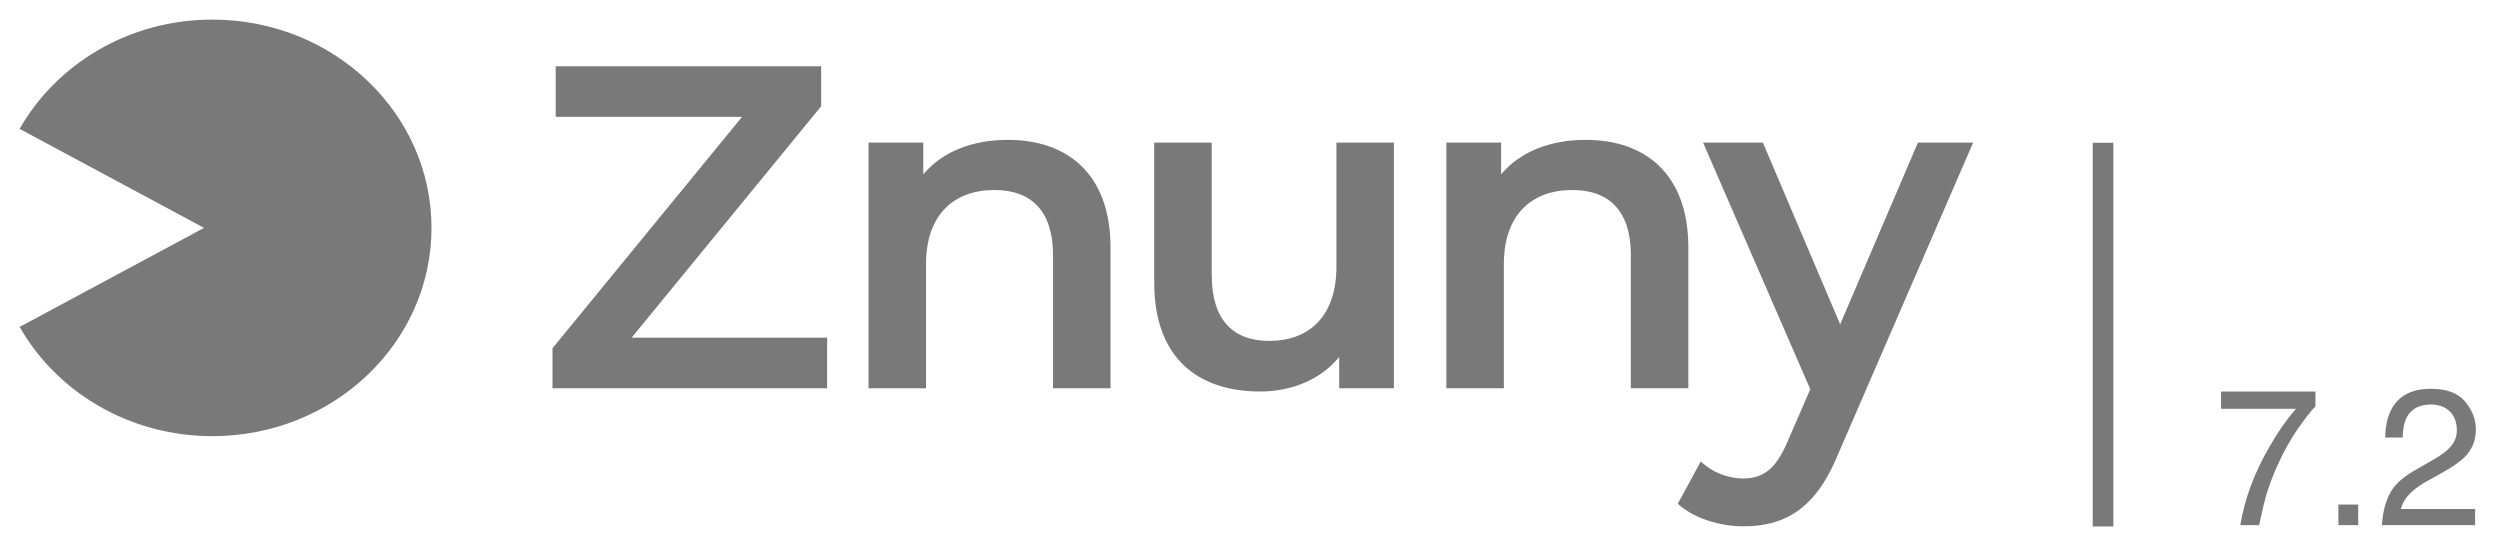
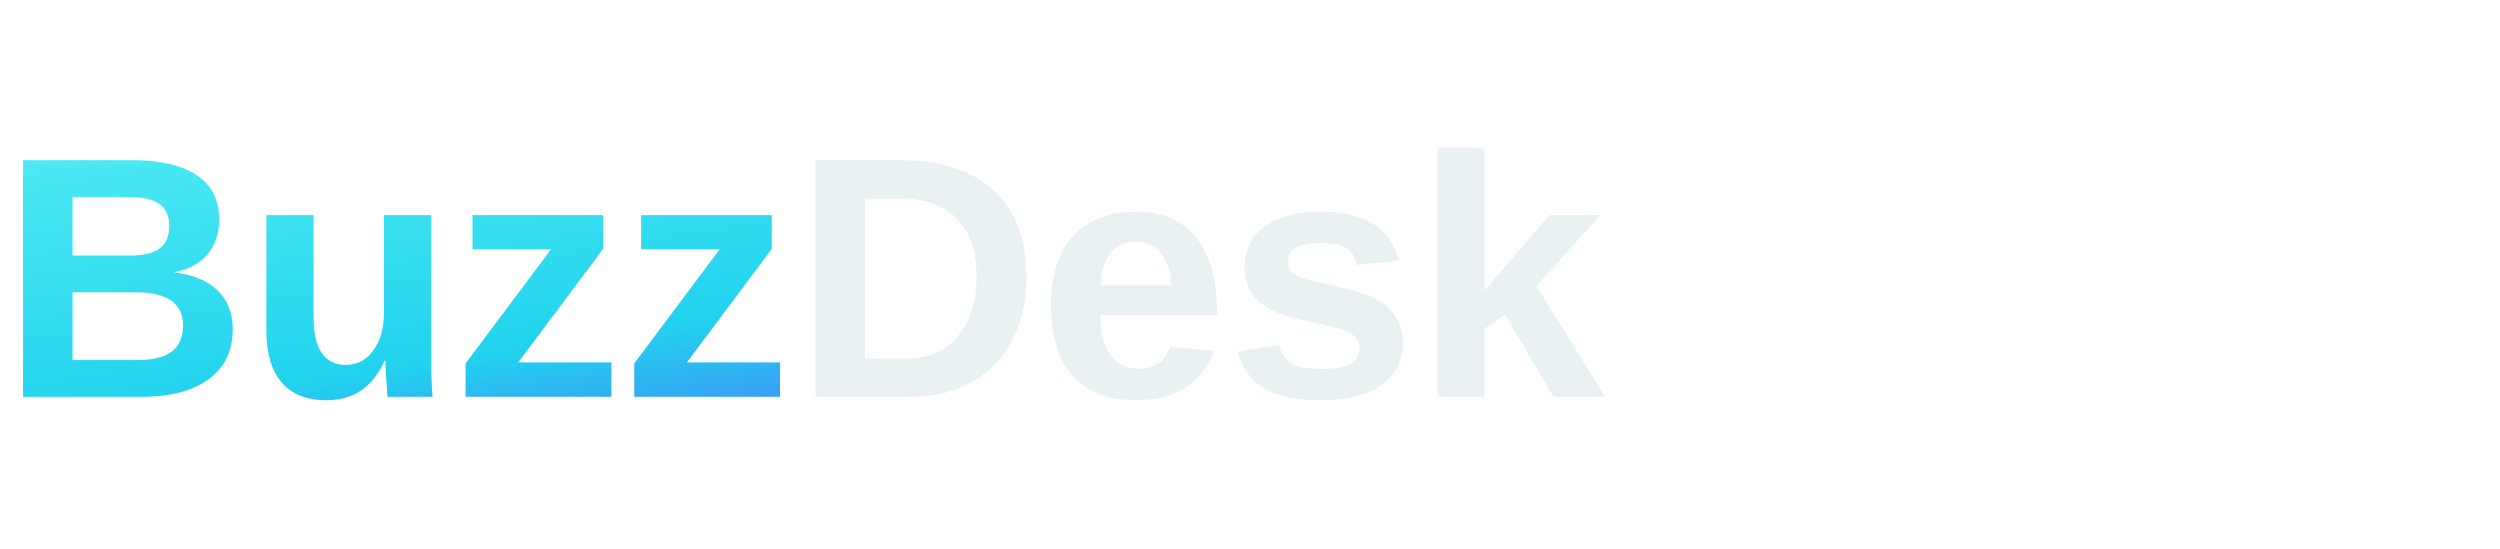
- <svg xmlns="http://www.w3.org/2000/svg" width="100%" height="100%" viewBox="0 0 378 83" version="1.1" xml:space="preserve" style="fill-rule:evenodd;clip-rule:evenodd;stroke-miterlimit:1.5;">
-   <g transform="matrix(0.75,0,0,0.75,0,0)">
-     <g transform="matrix(92.7467,0,0,92.7467,107.579,78.2792)">
-       <path d="M0.213,-0.11L0.625,-0.613L0.625,-0.7L0.048,-0.7L0.048,-0.59L0.453,-0.59L0.041,-0.087L0.041,-0L0.638,-0L0.638,-0.11L0.213,-0.11Z" style="fill:rgb(121,121,121);fill-rule:nonzero;" />
-     </g>
-     <g transform="matrix(92.7467,0,0,92.7467,167.491,78.2792)">
-       <path d="M0.385,-0.54C0.307,-0.54 0.242,-0.514 0.201,-0.465L0.201,-0.534L0.082,-0.534L0.082,-0L0.207,-0L0.207,-0.27C0.207,-0.377 0.267,-0.431 0.356,-0.431C0.436,-0.431 0.483,-0.385 0.483,-0.29L0.483,-0L0.608,-0L0.608,-0.306C0.608,-0.467 0.513,-0.54 0.385,-0.54Z" style="fill:rgb(121,121,121);fill-rule:nonzero;" />
-     </g>
-     <g transform="matrix(92.7467,0,0,92.7467,225.458,78.2792)">
-       <path d="M0.474,-0.534L0.474,-0.264C0.474,-0.157 0.415,-0.103 0.328,-0.103C0.249,-0.103 0.203,-0.149 0.203,-0.246L0.203,-0.534L0.078,-0.534L0.078,-0.229C0.078,-0.068 0.171,0.007 0.308,0.007C0.377,0.007 0.44,-0.019 0.48,-0.068L0.48,-0L0.599,-0L0.599,-0.534L0.474,-0.534Z" style="fill:rgb(121,121,121);fill-rule:nonzero;" />
-     </g>
-     <g transform="matrix(92.7467,0,0,92.7467,283.981,78.2792)">
-       <path d="M0.385,-0.54C0.307,-0.54 0.242,-0.514 0.201,-0.465L0.201,-0.534L0.082,-0.534L0.082,-0L0.207,-0L0.207,-0.27C0.207,-0.377 0.267,-0.431 0.356,-0.431C0.436,-0.431 0.483,-0.385 0.483,-0.29L0.483,-0L0.608,-0L0.608,-0.306C0.608,-0.467 0.513,-0.54 0.385,-0.54Z" style="fill:rgb(121,121,121);fill-rule:nonzero;" />
-     </g>
-     <g transform="matrix(92.7467,0,0,92.7467,343.803,78.2792)">
-       <path d="M0.462,-0.534L0.293,-0.139L0.125,-0.534L-0.005,-0.534L0.228,0.002L0.176,0.122C0.152,0.175 0.126,0.196 0.082,0.196C0.048,0.196 0.014,0.182 -0.01,0.159L-0.06,0.251C-0.026,0.282 0.03,0.3 0.083,0.3C0.172,0.3 0.24,0.263 0.289,0.142L0.582,-0.534L0.462,-0.534Z" style="fill:rgb(121,121,121);fill-rule:nonzero;" />
-     </g>
-     <g transform="matrix(3.34745,0,0,3.34745,-1.11893,0.602982)">
-       <path d="M1.516,19.508L12.622,13.544L1.516,7.581C3.748,3.66 8.11,1 13.127,1C20.414,1 26.321,6.616 26.321,13.544C26.321,20.472 20.414,26.087 13.127,26.087C8.11,26.087 3.747,23.427 1.516,19.507L1.516,19.508Z" style="fill:rgb(121,121,121);" />
-     </g>
-     <g transform="matrix(0.666033,0,0,0.661176,-281.826,-196.047)">
-       <path d="M1059.71,340.044L1059.71,457.034" style="fill:none;stroke:rgb(121,121,121);stroke-width:6.25px;" />
-     </g>
-     <g transform="matrix(0.747237,0,0,0.747237,1.10871,-30.2305)">
-       <g transform="matrix(52.4027,0,0,52.4027,595.804,182.136)">
-         <path d="M0.523,-0.688L0.523,-0.611C0.5,-0.589 0.471,-0.551 0.433,-0.497C0.396,-0.443 0.363,-0.385 0.334,-0.322C0.306,-0.261 0.285,-0.206 0.27,-0.156C0.261,-0.124 0.248,-0.072 0.233,-0L0.136,-0C0.158,-0.133 0.207,-0.266 0.283,-0.398C0.327,-0.476 0.374,-0.543 0.423,-0.599L0.037,-0.599L0.037,-0.688L0.523,-0.688Z" style="fill:rgb(121,121,121);fill-rule:nonzero;" />
-       </g>
-       <g transform="matrix(52.4027,0,0,52.4027,624.948,182.136)">
-         <rect x="0.085" y="-0.106" width="0.102" height="0.106" style="fill:rgb(121,121,121);fill-rule:nonzero;" />
-       </g>
-       <g transform="matrix(52.4027,0,0,52.4027,639.507,182.136)">
-         <path d="M0.031,-0C0.035,-0.06 0.047,-0.113 0.069,-0.157C0.09,-0.202 0.132,-0.242 0.195,-0.279L0.289,-0.333C0.331,-0.357 0.361,-0.378 0.377,-0.396C0.404,-0.423 0.417,-0.453 0.417,-0.488C0.417,-0.529 0.405,-0.561 0.381,-0.585C0.356,-0.609 0.324,-0.621 0.283,-0.621C0.223,-0.621 0.181,-0.598 0.158,-0.553C0.146,-0.528 0.139,-0.494 0.138,-0.451L0.048,-0.451C0.049,-0.512 0.061,-0.562 0.082,-0.6C0.12,-0.668 0.187,-0.702 0.284,-0.702C0.364,-0.702 0.422,-0.68 0.459,-0.637C0.496,-0.593 0.515,-0.545 0.515,-0.492C0.515,-0.436 0.495,-0.388 0.456,-0.349C0.433,-0.326 0.392,-0.298 0.333,-0.265L0.266,-0.228C0.234,-0.21 0.209,-0.193 0.191,-0.177C0.158,-0.149 0.138,-0.118 0.129,-0.083L0.511,-0.083L0.511,-0L0.031,-0Z" style="fill:rgb(121,121,121);fill-rule:nonzero;" />
-       </g>
-     </g>
-   </g>
+ <svg xmlns="http://www.w3.org/2000/svg" width="100%" height="100%" viewBox="0 0 378 83" version="1.1" xml:space="preserve">
+   <defs>
+     <linearGradient id="buzzdeskLogoGradientMobile" x1="0%" y1="0%" x2="100%" y2="100%">
+       <stop offset="0%" stop-color="#4EEBF3" />
+       <stop offset="55%" stop-color="#22D3EE" />
+       <stop offset="100%" stop-color="#5754FF" />
+     </linearGradient>
+   </defs>
+   <text x="0" y="60" font-family="'Plus Jakarta Sans', 'Segoe UI', Arial, sans-serif" font-weight="700" font-size="52" letter-spacing="-0.5" fill="url(#buzzdeskLogoGradientMobile)">Buzz<tspan fill="#EAF1F2">Desk</tspan>
+   </text>
</svg>
